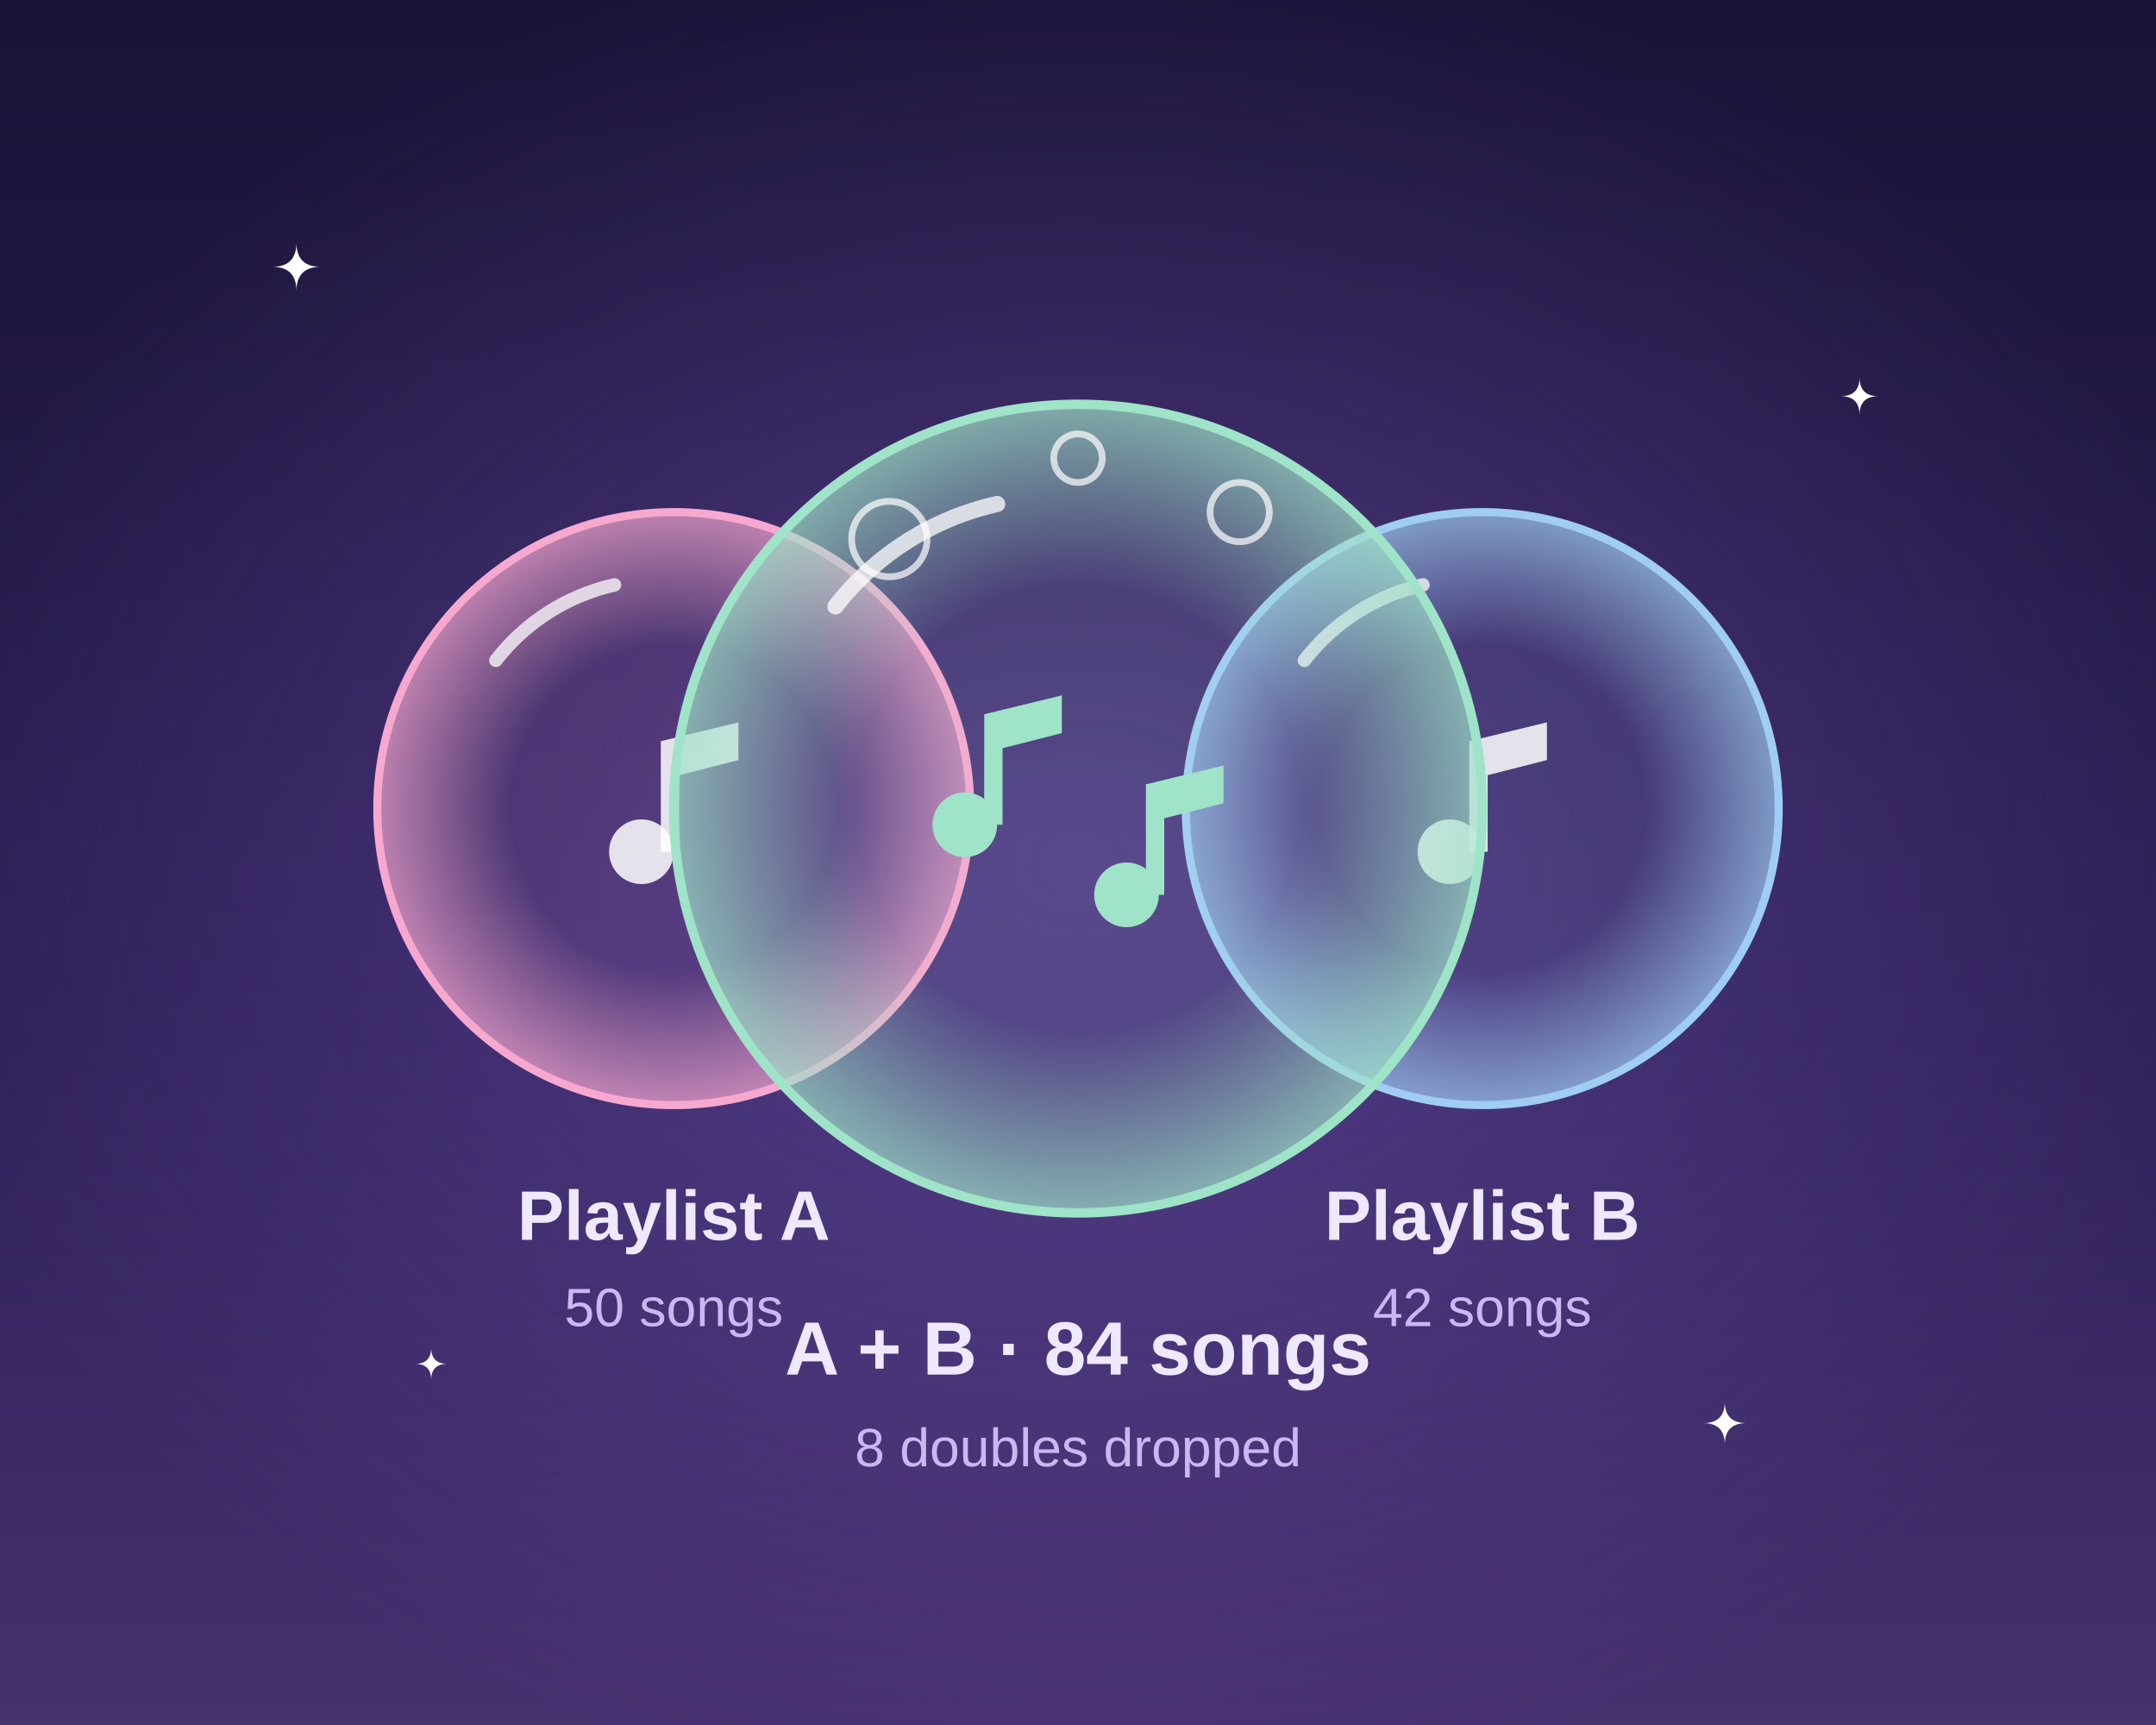
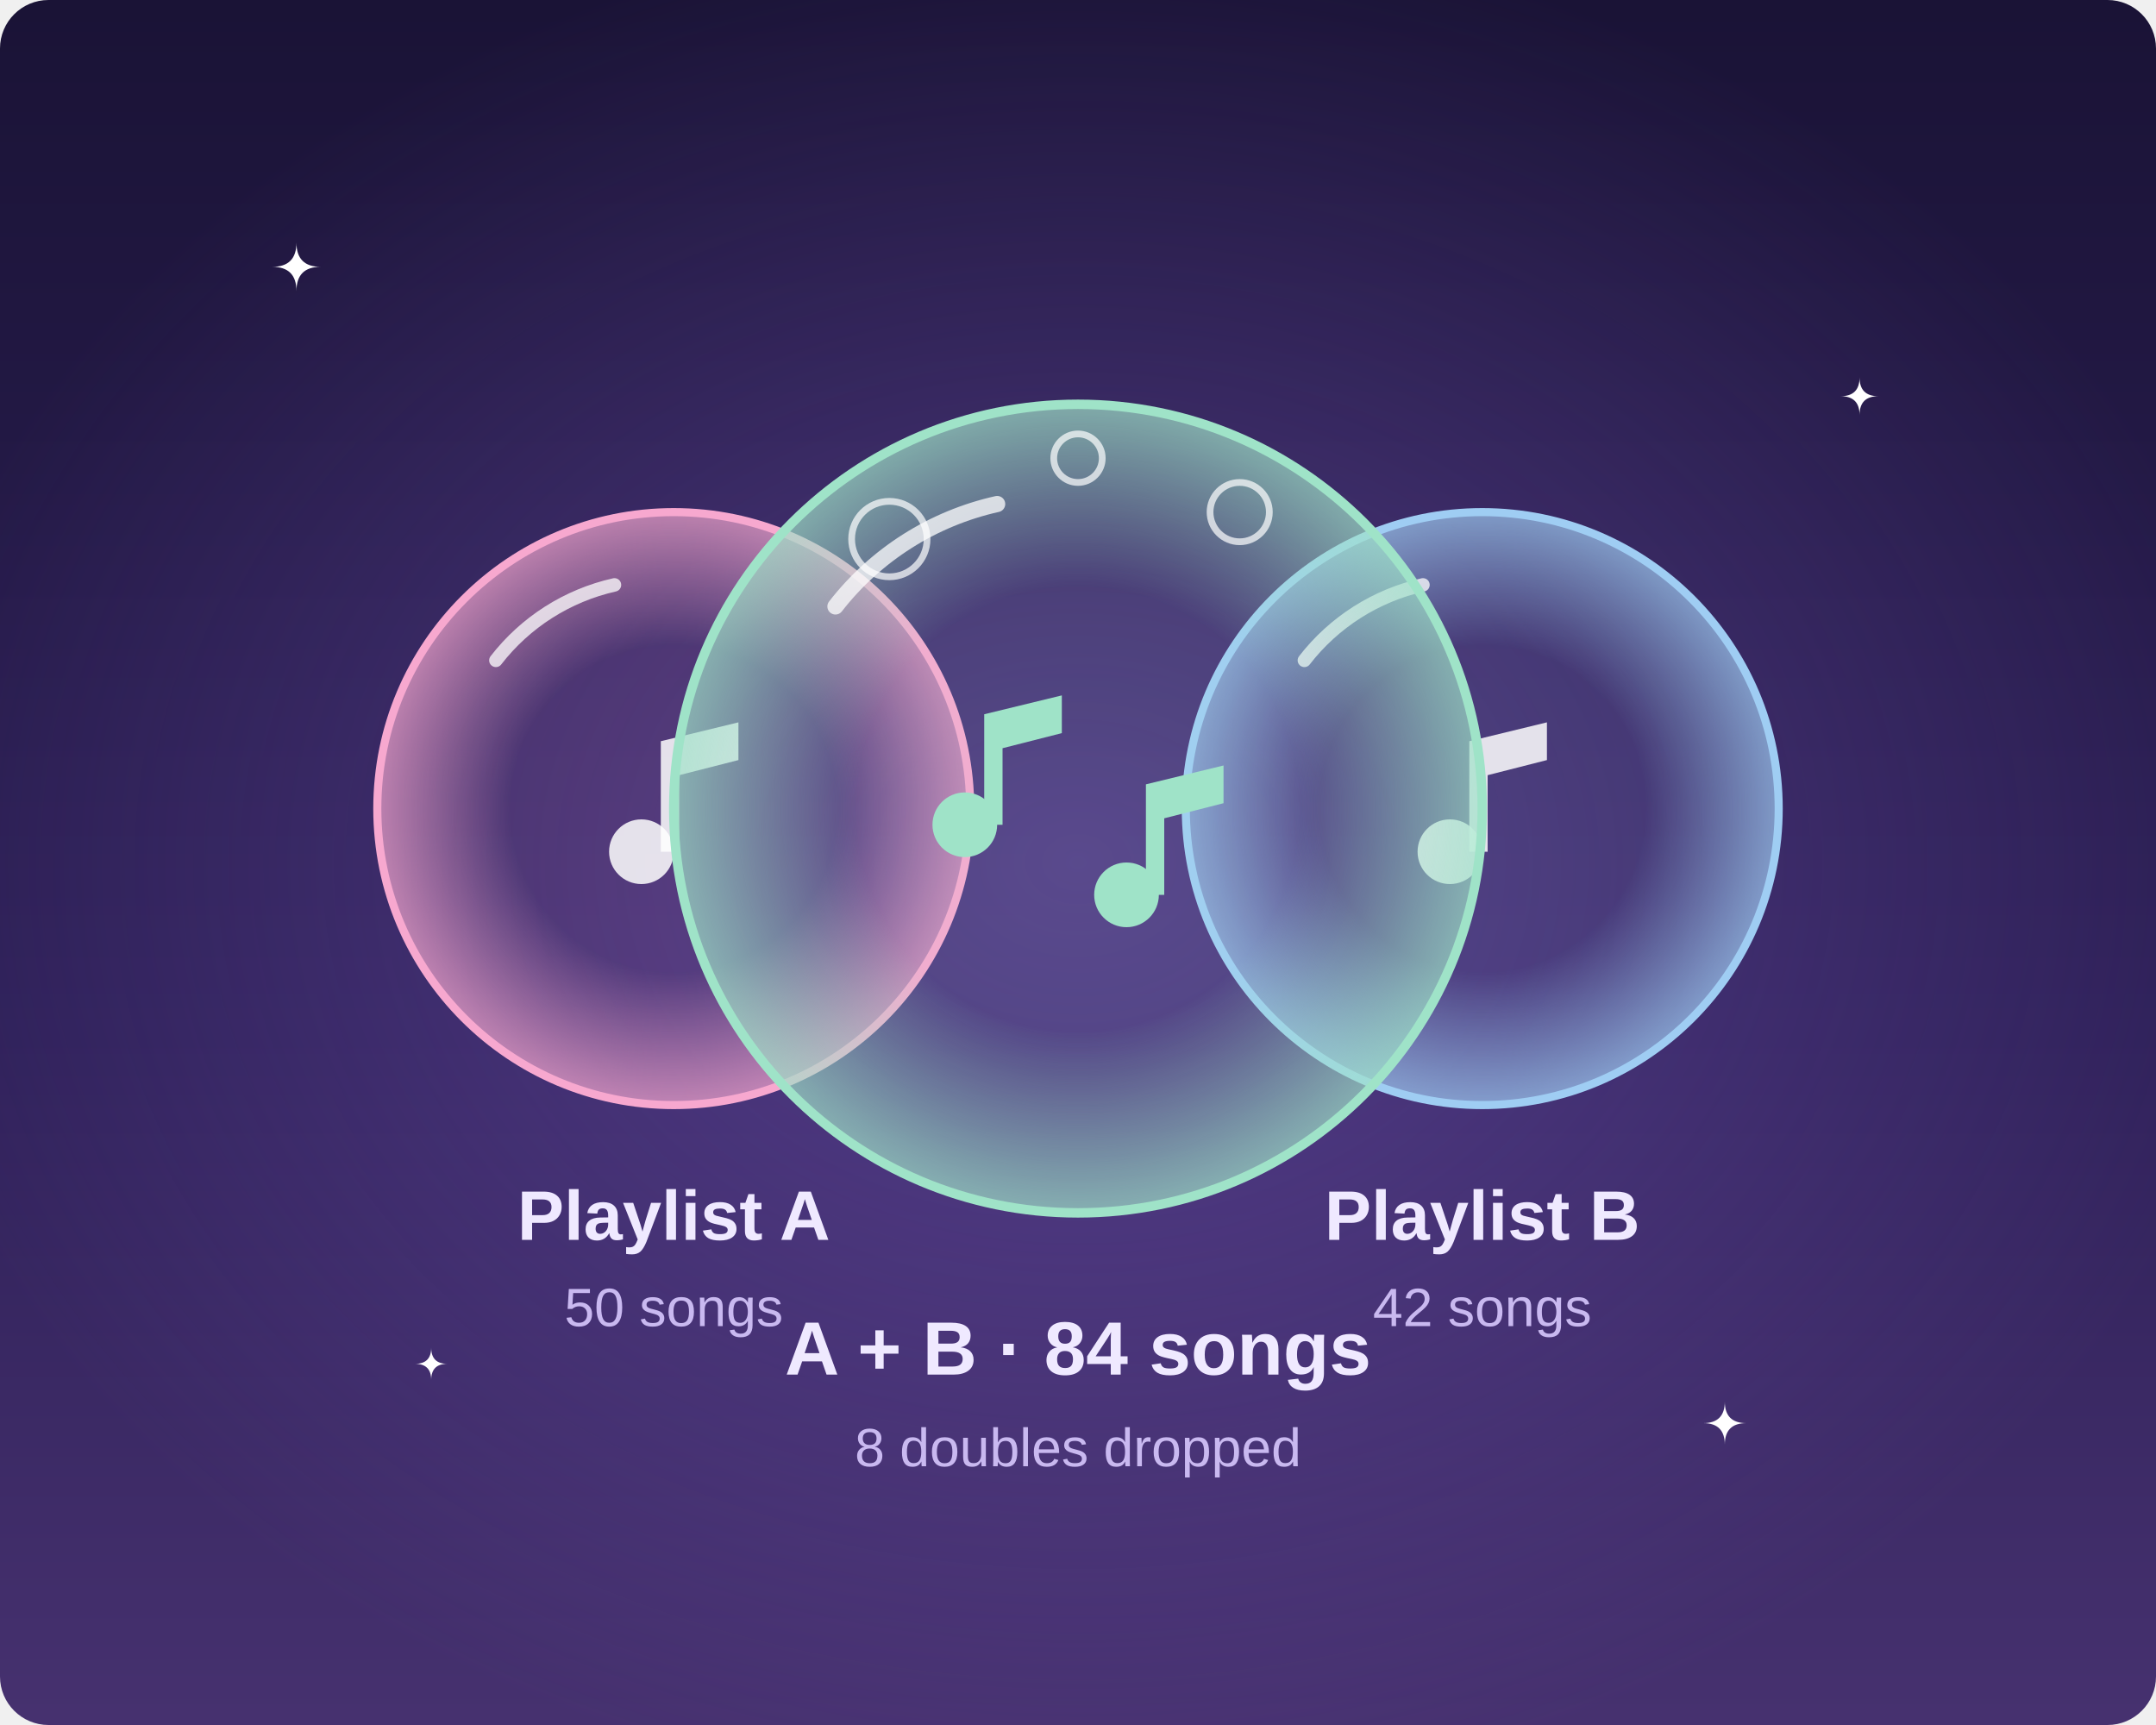
<svg xmlns="http://www.w3.org/2000/svg" viewBox="0 0 800 640" width="800" height="640" role="img" aria-labelledby="t d">
  <defs>
    <linearGradient id="sky" x1="0" y1="0" x2="0" y2="1">
      <stop offset="0" stop-color="#1a1336" />
      <stop offset=".6" stop-color="#2e2058" />
      <stop offset="1" stop-color="#46316f" />
    </linearGradient>
    <radialGradient id="haze" cx=".5" cy=".5" r=".55">
      <stop offset="0" stop-color="#8f6bd8" stop-opacity=".4" />
      <stop offset="1" stop-color="#8f6bd8" stop-opacity="0" />
    </radialGradient>
    <radialGradient id="pink">
      <stop offset=".55" stop-color="#f7a8cf" stop-opacity=".08" />
      <stop offset="1" stop-color="#f7a8cf" stop-opacity=".7" />
    </radialGradient>
    <radialGradient id="skyb">
      <stop offset=".55" stop-color="#9fcdf3" stop-opacity=".08" />
      <stop offset="1" stop-color="#9fcdf3" stop-opacity=".7" />
    </radialGradient>
    <radialGradient id="mint">
      <stop offset=".55" stop-color="#9fe3c8" stop-opacity=".08" />
      <stop offset="1" stop-color="#9fe3c8" stop-opacity=".7" />
    </radialGradient>
    <g id="note" transform="scale(2)">
      <circle cx="6" cy="24" r="6" />
      <path d="M9.6 24V3.5L24 0V7L13 9.8V24Z" />
    </g>
    <style>
      text { font-family: 'Segoe UI', system-ui, Arial, sans-serif; }
      .l { animation: left 6s ease-in-out infinite; }
      .r { animation: right 6s ease-in-out infinite; }
      .j { animation: join 6s ease-in-out infinite; transform-origin: 400px 300px; }
      .dup { animation: pop 6s ease-out infinite; transform-box: fill-box; transform-origin: center; }
      .d2 { animation-delay: .15s; } .d3 { animation-delay: .3s; }
      .lab1 { animation: fadeA 6s ease-in-out infinite; }
      .lab2 { animation: fadeB 6s ease-in-out infinite; }
      .tw { animation: tw 3s ease-in-out infinite; transform-box: fill-box; transform-origin: center; }
      @keyframes left  { 0%,15% { transform: translateX(0); opacity: 1 } 42% { transform: translateX(150px); opacity: 0 } 80% { transform: translateX(150px); opacity: 0 } 100% { transform: translateX(0); opacity: 1 } }
      @keyframes right { 0%,15% { transform: translateX(0); opacity: 1 } 42% { transform: translateX(-150px); opacity: 0 } 80% { transform: translateX(-150px); opacity: 0 } 100% { transform: translateX(0); opacity: 1 } }
      @keyframes join  { 0%,30% { transform: scale(.6); opacity: 0 } 45%,82% { transform: scale(1); opacity: 1 } 95%,100% { transform: scale(.6); opacity: 0 } }
      @keyframes pop   { 0%,36% { transform: translateY(0) scale(1); opacity: 0 } 40% { opacity: 1 } 58% { transform: translateY(-120px) scale(1.4); opacity: 0 } 100% { opacity: 0 } }
      @keyframes fadeA { 0%,18% { opacity: 1 } 32%,88% { opacity: 0 } 100% { opacity: 1 } }
      @keyframes fadeB { 0%,40% { opacity: 0 } 50%,82% { opacity: 1 } 92%,100% { opacity: 0 } }
      @keyframes tw    { 0%,100% { opacity: .2; transform: scale(.6) } 50% { opacity: 1; transform: scale(1) } }
      @media (prefers-reduced-motion: reduce) { * { animation: none !important; } .j, .lab2 { opacity: 0; } }
    </style>
+     <clipPath id="round">
+       <rect width="800" height="640" rx="18" />
+     </clipPath>
  </defs>
-   <rect width="800" height="640" fill="url(#sky)" />
-   <rect width="800" height="640" fill="url(#haze)" />
-   <g fill="#fff">
-     <path class="tw" d="M110 90q0 9 9 9q-9 0-9 9q0-9-9-9q9 0 9-9Z" />
-     <path class="tw" style="animation-delay:1s" d="M690 140q0 7 7 7q-7 0-7 7q0-7-7-7q7 0 7-7Z" />
-     <path class="tw" style="animation-delay:2s" d="M640 520q0 8 8 8q-8 0-8 8q0-8-8-8q8 0 8-8Z" />
-     <path class="tw" style="animation-delay:.5s" d="M160 500q0 6 6 6q-6 0-6 6q0-6-6-6q6 0 6-6Z" />
-   </g>
-   <g class="l">
-     <circle cx="250" cy="300" r="110" fill="url(#pink)" stroke="#f7a8cf" stroke-width="3" />
-     <path d="M184 245a77 77 0 0 1 44-28" fill="none" stroke="#fff" stroke-opacity=".75" stroke-width="5" stroke-linecap="round" />
-     <use href="#note" x="226" y="268" fill="#fff" fill-opacity=".85" />
-   </g>
-   <g class="r">
-     <circle cx="550" cy="300" r="110" fill="url(#skyb)" stroke="#9fcdf3" stroke-width="3" />
-     <path d="M484 245a77 77 0 0 1 44-28" fill="none" stroke="#fff" stroke-opacity=".75" stroke-width="5" stroke-linecap="round" />
-     <use href="#note" x="526" y="268" fill="#fff" fill-opacity=".85" />
-   </g>
-   <g class="j">
-     <circle cx="400" cy="300" r="150" fill="url(#mint)" stroke="#9fe3c8" stroke-width="3.5" />
-     <path d="M310 225a105 105 0 0 1 60-38" fill="none" stroke="#fff" stroke-opacity=".75" stroke-width="6" stroke-linecap="round" />
-     <use href="#note" x="346" y="258" fill="#9fe3c8" />
-     <use href="#note" x="406" y="284" fill="#9fe3c8" />
-   </g>
-   <g fill="none" stroke="#fff" stroke-opacity=".7" stroke-width="2.5">
-     <circle class="dup" cx="330" cy="200" r="14" />
-     <circle class="dup d2" cx="460" cy="190" r="11" />
-     <circle class="dup d3" cx="400" cy="170" r="9" />
-   </g>
-   <g text-anchor="middle">
-     <g class="lab1">
-       <text x="250" y="460" fill="#efe9ff" font-size="26" font-weight="600">Playlist A</text>
-       <text x="250" y="492" fill="#c9b9f0" font-size="20">50 songs</text>
-       <text x="550" y="460" fill="#efe9ff" font-size="26" font-weight="600">Playlist B</text>
-       <text x="550" y="492" fill="#c9b9f0" font-size="20">42 songs</text>
+   <g clip-path="url(#round)">
+     <rect width="800" height="640" fill="url(#sky)" />
+     <rect width="800" height="640" fill="url(#haze)" />
+     <g fill="#fff">
+       <path class="tw" d="M110 90q0 9 9 9q-9 0-9 9q0-9-9-9q9 0 9-9Z" />
+       <path class="tw" style="animation-delay:1s" d="M690 140q0 7 7 7q-7 0-7 7q0-7-7-7q7 0 7-7Z" />
+       <path class="tw" style="animation-delay:2s" d="M640 520q0 8 8 8q-8 0-8 8q0-8-8-8q8 0 8-8Z" />
+       <path class="tw" style="animation-delay:.5s" d="M160 500q0 6 6 6q-6 0-6 6q0-6-6-6q6 0 6-6Z" />
    </g>
-     <g class="lab2">
-       <text x="400" y="510" fill="#efe9ff" font-size="28" font-weight="600">A + B · 84 songs</text>
-       <text x="400" y="544" fill="#c9b9f0" font-size="20">8 doubles dropped</text>
+     <g class="l">
+       <circle cx="250" cy="300" r="110" fill="url(#pink)" stroke="#f7a8cf" stroke-width="3" />
+       <path d="M184 245a77 77 0 0 1 44-28" fill="none" stroke="#fff" stroke-opacity=".75" stroke-width="5" stroke-linecap="round" />
+       <use href="#note" x="226" y="268" fill="#fff" fill-opacity=".85" />
+     </g>
+     <g class="r">
+       <circle cx="550" cy="300" r="110" fill="url(#skyb)" stroke="#9fcdf3" stroke-width="3" />
+       <path d="M484 245a77 77 0 0 1 44-28" fill="none" stroke="#fff" stroke-opacity=".75" stroke-width="5" stroke-linecap="round" />
+       <use href="#note" x="526" y="268" fill="#fff" fill-opacity=".85" />
+     </g>
+     <g class="j">
+       <circle cx="400" cy="300" r="150" fill="url(#mint)" stroke="#9fe3c8" stroke-width="3.5" />
+       <path d="M310 225a105 105 0 0 1 60-38" fill="none" stroke="#fff" stroke-opacity=".75" stroke-width="6" stroke-linecap="round" />
+       <use href="#note" x="346" y="258" fill="#9fe3c8" />
+       <use href="#note" x="406" y="284" fill="#9fe3c8" />
+     </g>
+     <g fill="none" stroke="#fff" stroke-opacity=".7" stroke-width="2.5">
+       <circle class="dup" cx="330" cy="200" r="14" />
+       <circle class="dup d2" cx="460" cy="190" r="11" />
+       <circle class="dup d3" cx="400" cy="170" r="9" />
+     </g>
+     <g text-anchor="middle">
+       <g class="lab1">
+         <text x="250" y="460" fill="#efe9ff" font-size="26" font-weight="600">Playlist A</text>
+         <text x="250" y="492" fill="#c9b9f0" font-size="20">50 songs</text>
+         <text x="550" y="460" fill="#efe9ff" font-size="26" font-weight="600">Playlist B</text>
+         <text x="550" y="492" fill="#c9b9f0" font-size="20">42 songs</text>
+       </g>
+       <g class="lab2">
+         <text x="400" y="510" fill="#efe9ff" font-size="28" font-weight="600">A + B · 84 songs</text>
+         <text x="400" y="544" fill="#c9b9f0" font-size="20">8 doubles dropped</text>
+       </g>
    </g>
  </g>
</svg>
